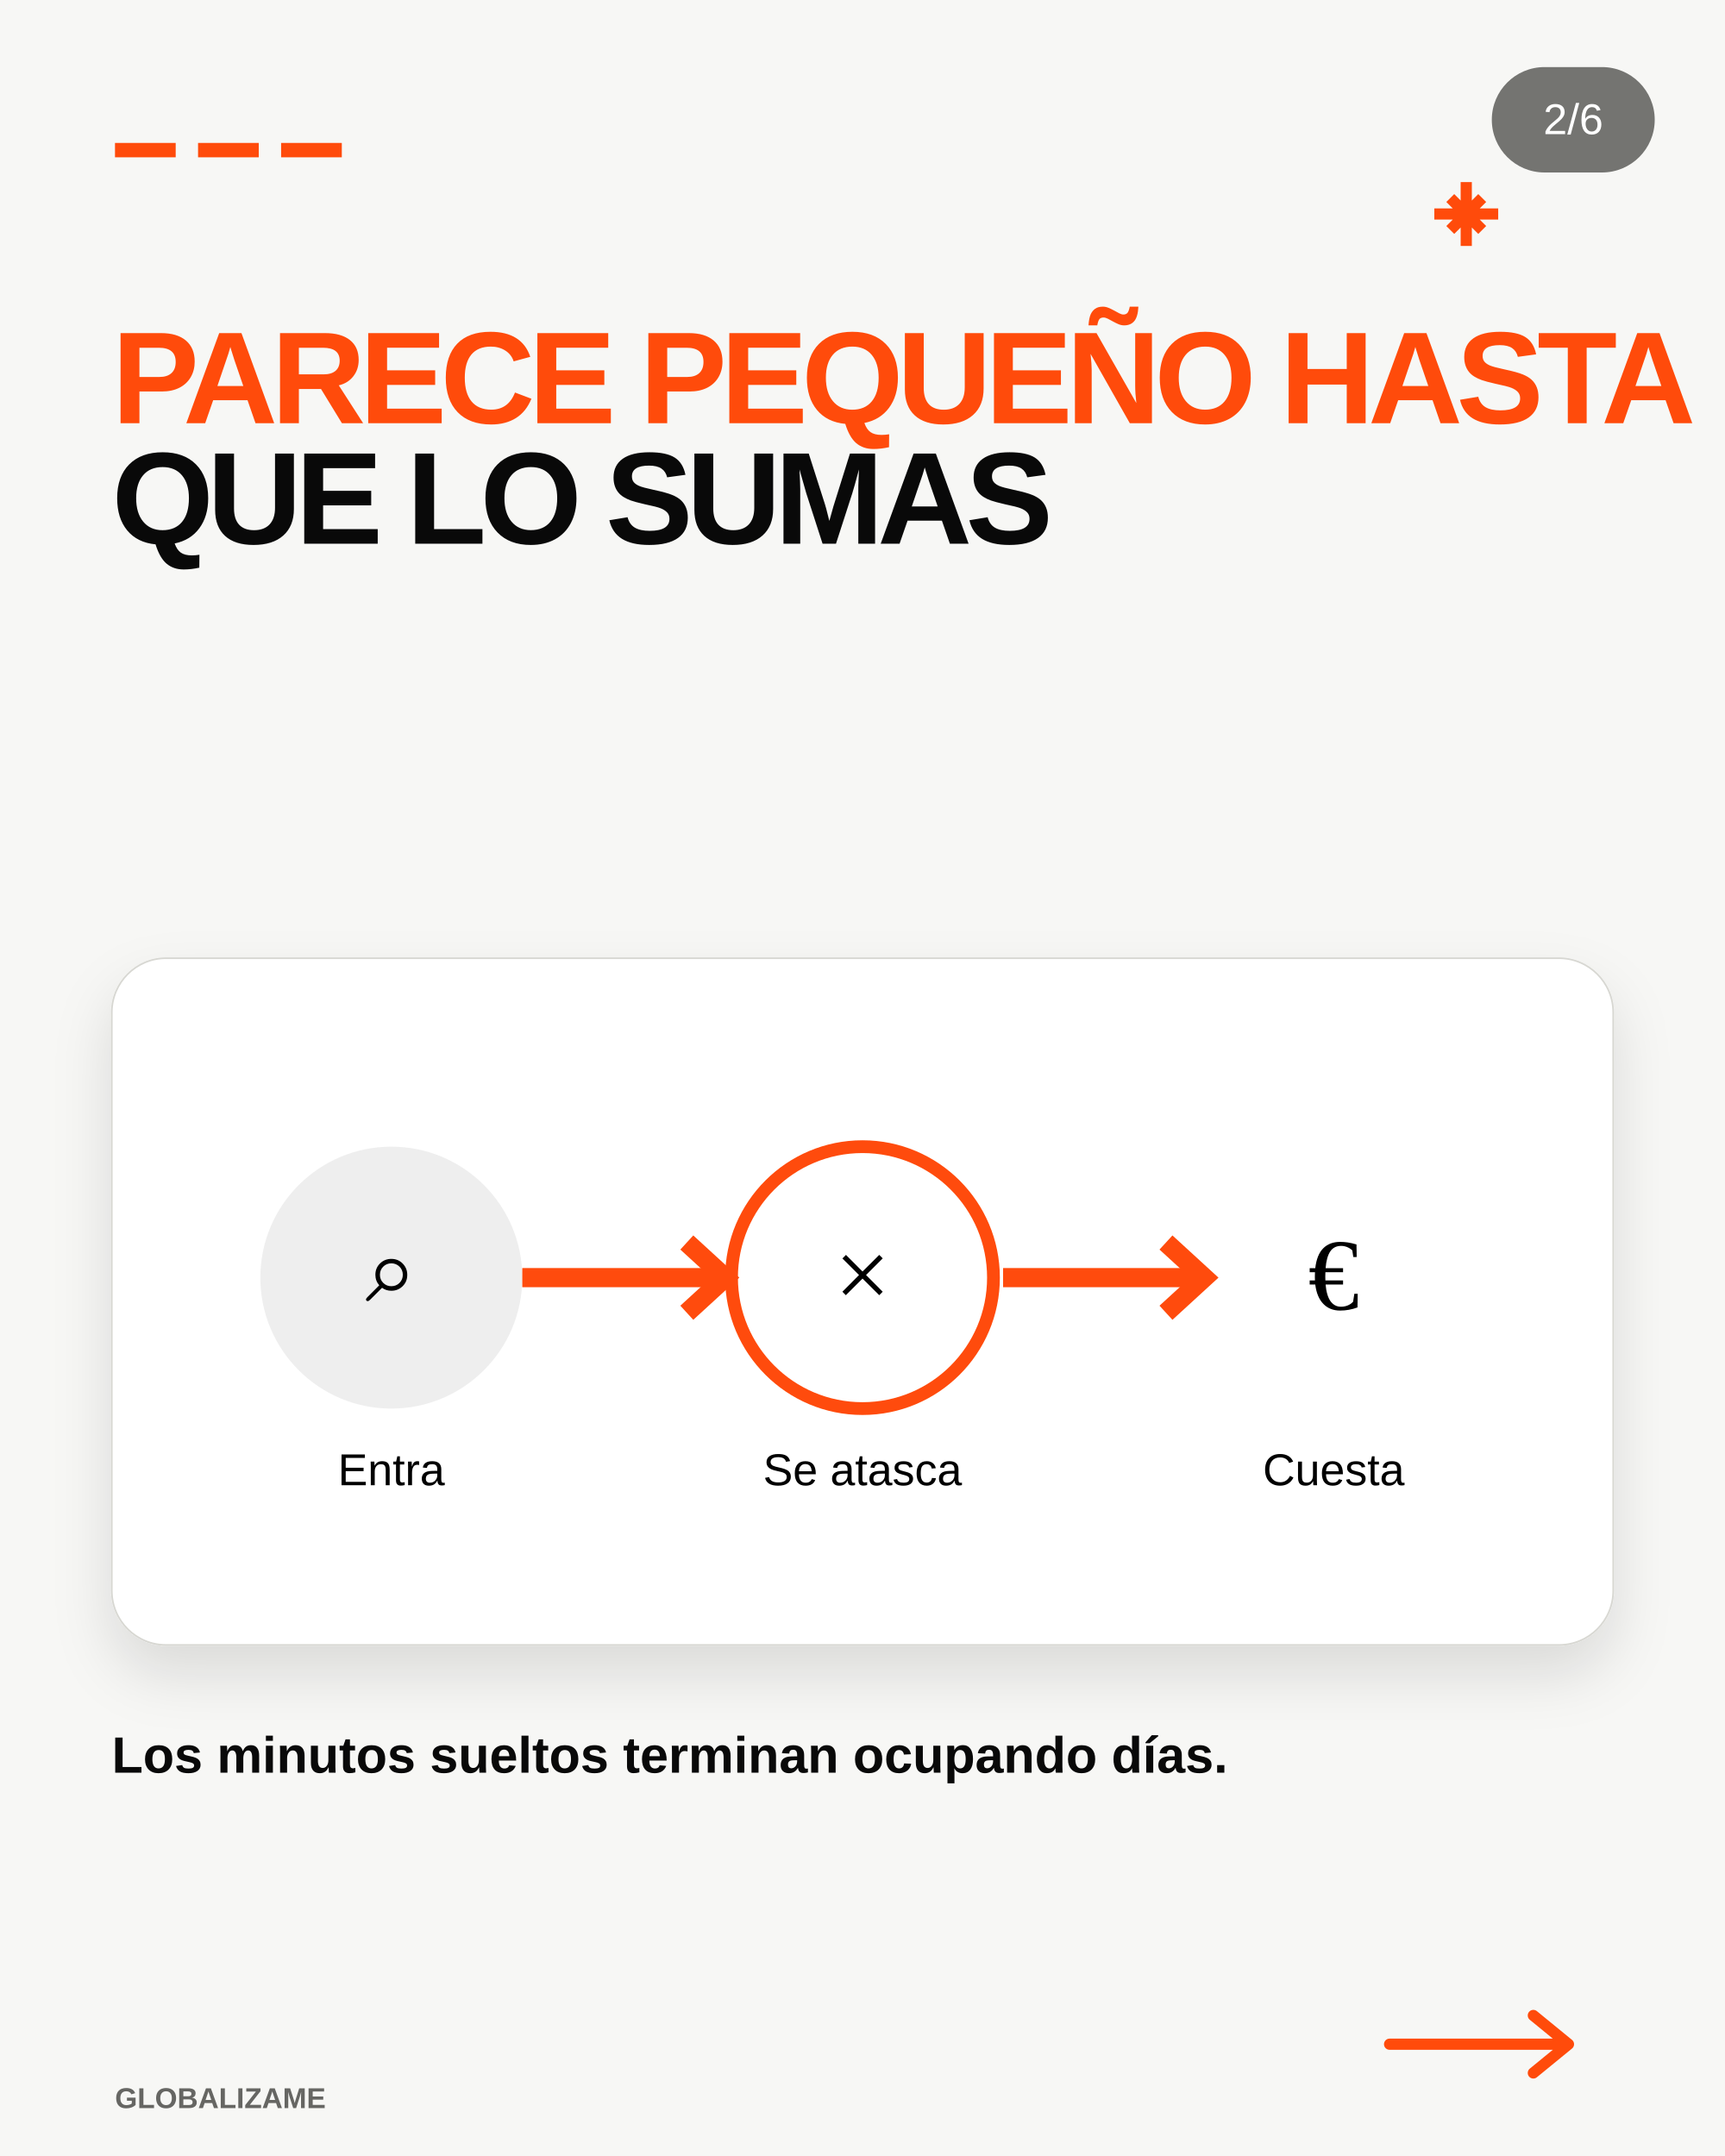
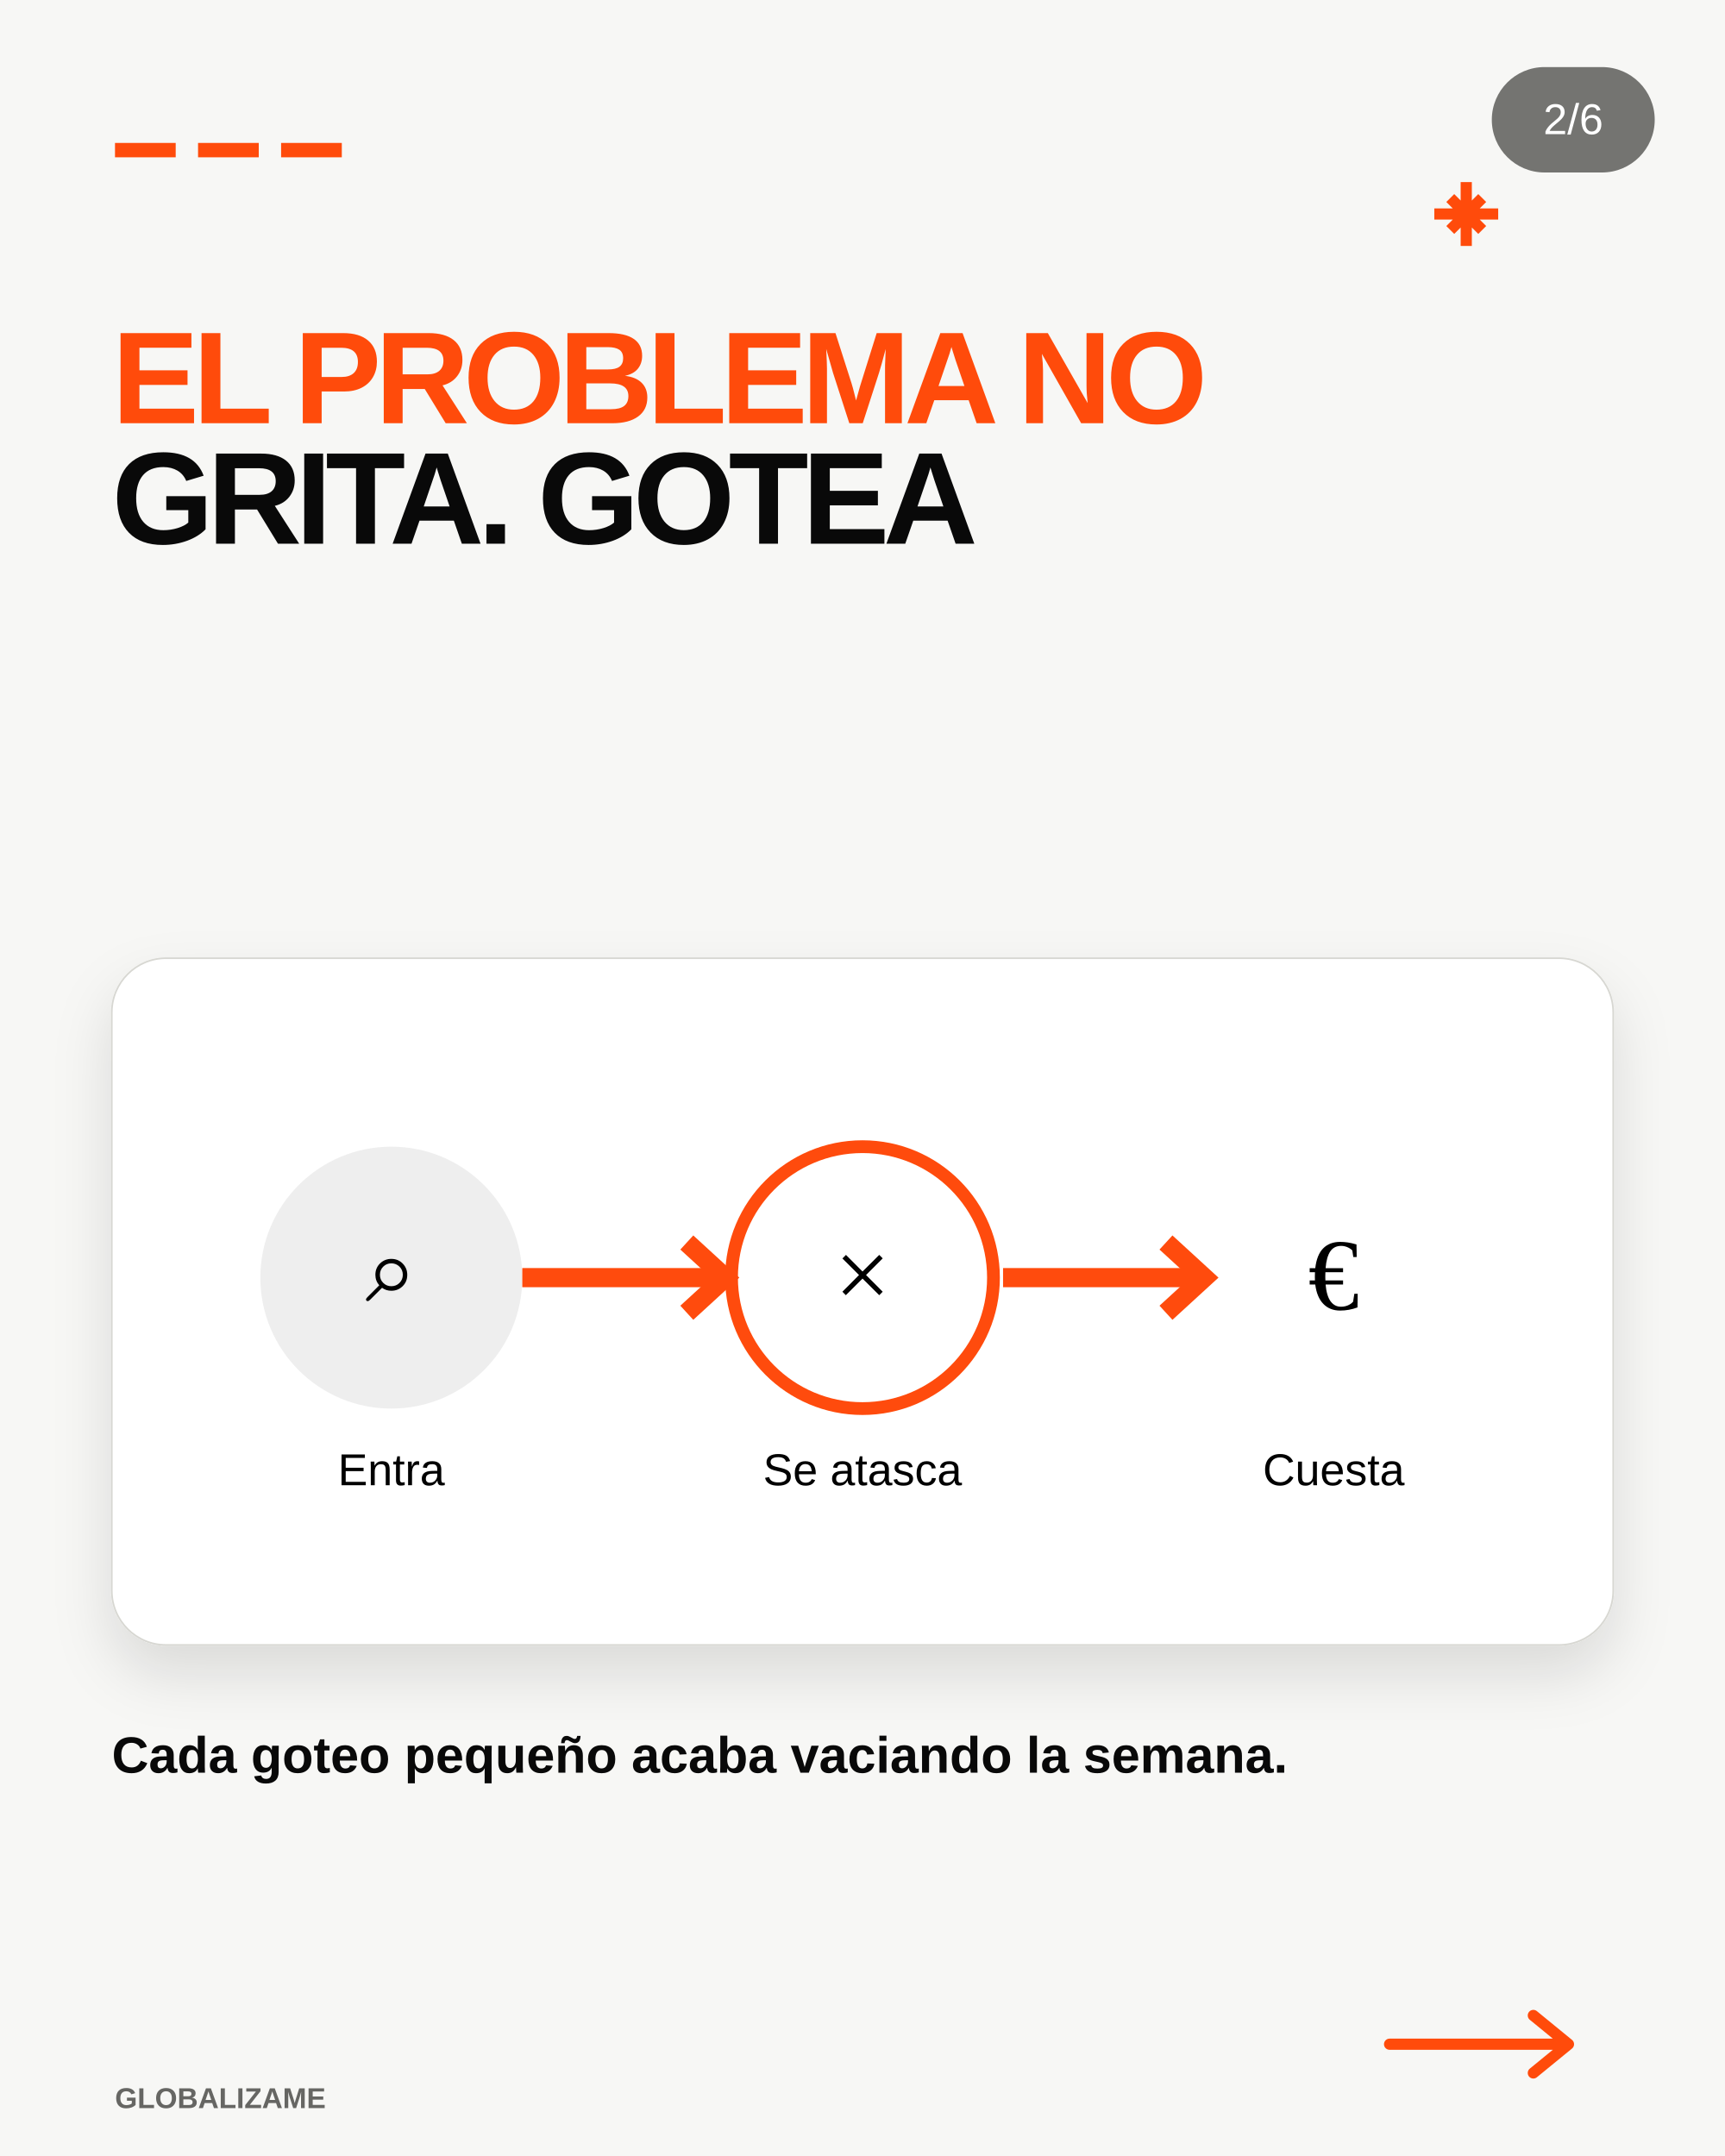
<svg xmlns="http://www.w3.org/2000/svg" width="1080" height="1350" viewBox="0 0 1080 1350">
  <defs>
    <filter id="shadow" x="-30%" y="-30%" width="160%" height="170%">
      <feDropShadow dx="0" dy="18" stdDeviation="18" flood-color="#000" flood-opacity=".12" />
    </filter>
    <linearGradient id="soft" x1="0" y1="0" x2="1" y2="1">
      <stop stop-color="#fff" />
      <stop offset="1" stop-color="#e8e8e5" />
    </linearGradient>
    <style>.display{font-family:Arial Black,Arial,sans-serif;font-weight:900;letter-spacing:-4px}.body{font-family:Arial,sans-serif}.ui{font-family:Arial,sans-serif}</style>
  </defs>
  <rect width="1080" height="1350" fill="#F7F7F5" />
  <g class="ui">
    <path d="M72 94h38m14 0h38m14 0h38" stroke="#FF4B0B" stroke-width="9" />
    <text x="72" y="1320" font-size="18" font-weight="700" fill="#666663">GLOBALIZAME</text>
    <rect x="934" y="42" width="102" height="66" rx="33" fill="#747471" />
    <text x="985" y="84" text-anchor="middle" font-size="27" fill="white">2/6</text>
    <path d="M908 124l20 20m-20 0 20-20m-10-10v40m-20-20h40" stroke="#FF4B0B" stroke-width="7" />
    <path d="M870 1280h112m-22-18 22 18-22 18" fill="none" stroke="#FF4B0B" stroke-width="7" stroke-linecap="round" stroke-linejoin="round" />
  </g>
-   <text x="70" y="265" class="display" font-size="82" fill="#FF4B0B">PARECE PEQUEÑO HASTA</text>
-   <text x="70" y="340.44" class="display" font-size="82" fill="#090909">QUE LO SUMAS</text>
+   <text x="70" y="265" class="display" font-size="82" fill="#FF4B0B">EL PROBLEMA NO</text>
+   <text x="70" y="340.44" class="display" font-size="82" fill="#090909">GRITA. GOTEA</text>
  <g filter="url(#shadow)">
    <rect x="70" y="600" width="940" height="430" rx="34" fill="#FFFFFF" stroke="#D7D7D2" />
    <circle cx="245" cy="800" r="82" fill="#eee" />
    <circle cx="540" cy="800" r="82" fill="#fff" stroke="#FF4B0B" stroke-width="8" />
    <circle cx="835" cy="800" r="82" fill="#fff" />
    <path d="M327 800h125m176 0h125" stroke="#FF4B0B" stroke-width="12" />
    <path d="M430 778l24 22-24 22m300-44 24 22-24 22" fill="none" stroke="#FF4B0B" stroke-width="12" />
    <text x="245" y="815" text-anchor="middle" font-size="58">⌕</text>
    <text x="540" y="819" text-anchor="middle" font-size="62">×</text>
    <text x="835" y="820" text-anchor="middle" font-size="64">€</text>
    <text x="245" y="930" text-anchor="middle" class="body" font-size="28">Entra</text>
    <text x="540" y="930" text-anchor="middle" class="body" font-size="28">Se atasca</text>
    <text x="835" y="930" text-anchor="middle" class="body" font-size="28">Cuesta</text>
  </g>
-   <text x="70" y="1110" class="body" font-size="32" font-weight="700" fill="#090909">Los minutos sueltos terminan ocupando días.</text>
+   <text x="70" y="1110" class="body" font-size="32" font-weight="700" fill="#090909">Cada goteo pequeño acaba vaciando la semana.</text>
</svg>
